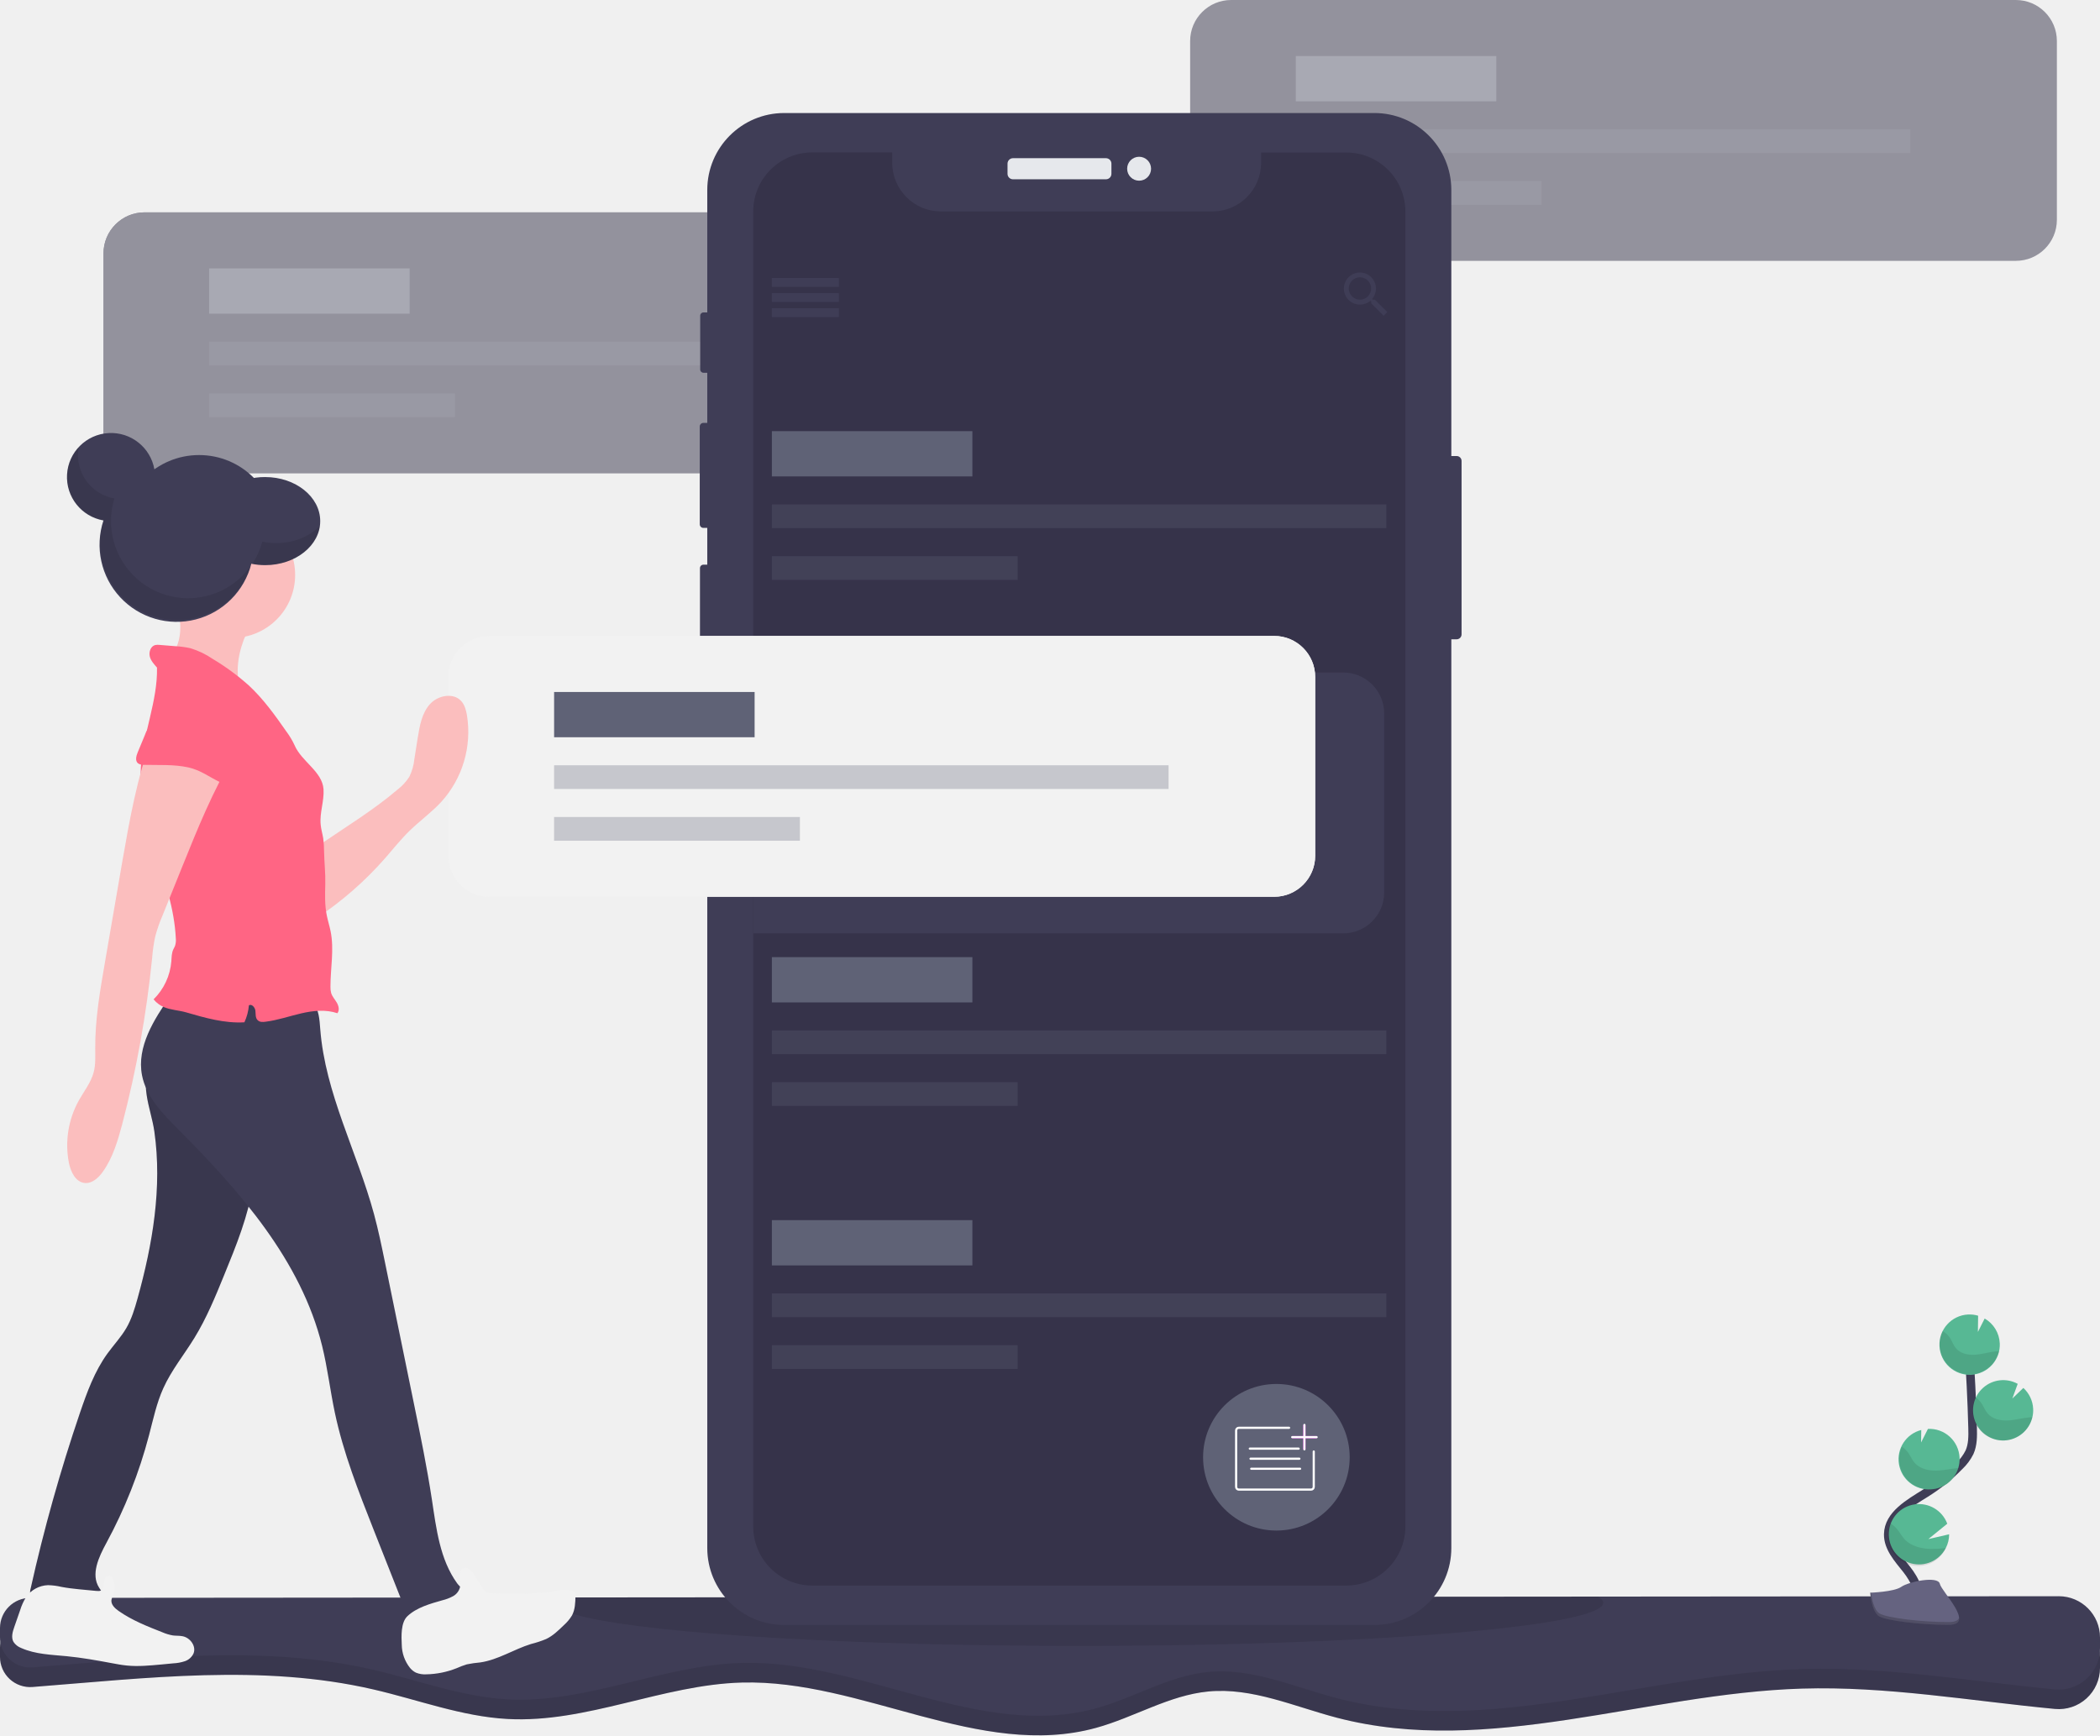
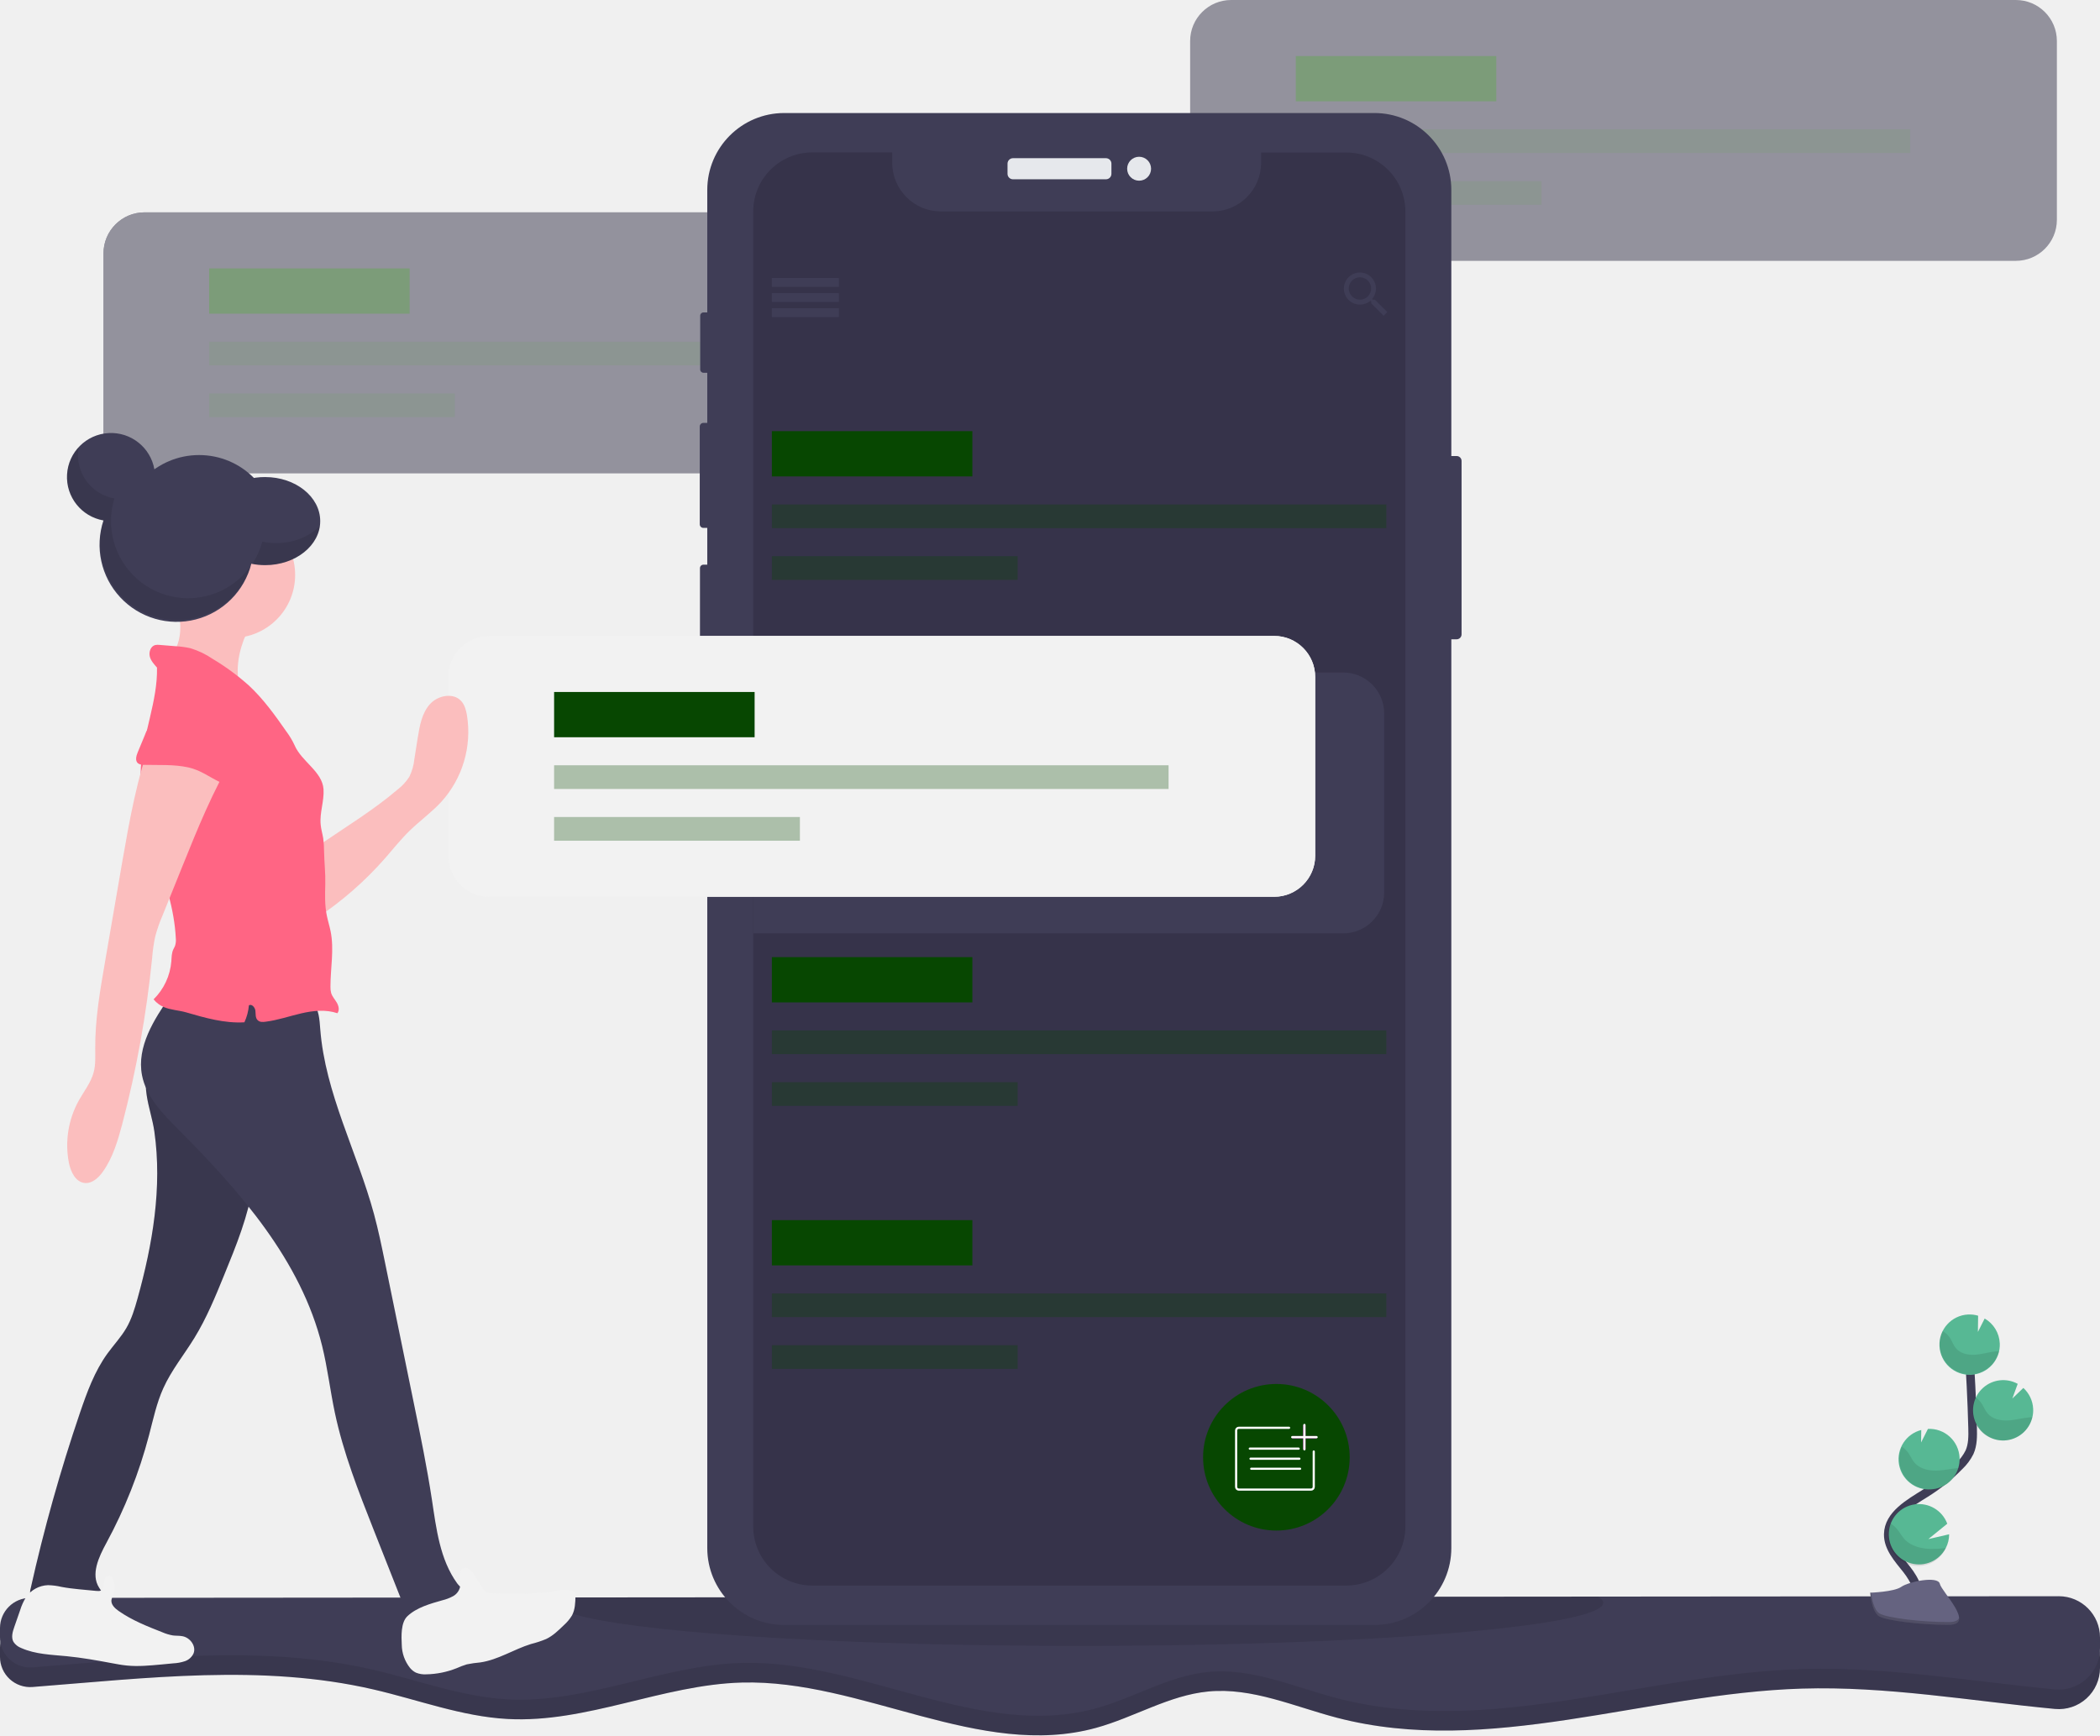
<svg xmlns="http://www.w3.org/2000/svg" data-name="Layer 1" width="974" height="805.02" viewBox="0 0 974 805.02">
  <path d="M974 768.75v5a19.11 19.11 0 01-20.91 19c-39.15-3.72-78.12-10.64-117.4-9.43-72.42 2.21-145.44 31.83-215.54 13.53-19.77-5.16-39.32-14.13-59.66-12.2-18.25 1.73-34.49 12.05-52.17 16.89C454.55 816.3 399.8 779 344.06 780.51c-36.74 1-71.92 18.89-108.62 16.9-21.27-1.14-41.53-8.92-62.28-13.71-51.66-11.94-104.86-5.27-158.09-1.13A14 14 0 010 768.64v-4.28a14 14 0 0114-14l940.92-.76A19.11 19.11 0 01974 768.75z" fill="#3f3d56" />
  <path d="M974 768.75v5a19.11 19.11 0 01-20.91 19c-39.15-3.72-78.12-10.64-117.4-9.43-72.42 2.21-145.44 31.83-215.54 13.53-19.77-5.16-39.32-14.13-59.66-12.2-18.25 1.73-34.49 12.05-52.17 16.89C454.55 816.3 399.8 779 344.06 780.51c-36.74 1-71.92 18.89-108.62 16.9-21.27-1.14-41.53-8.92-62.28-13.71-51.66-11.94-104.86-5.27-158.09-1.13A14 14 0 010 768.64v-4.28a14 14 0 0114-14l940.92-.76A19.11 19.11 0 01974 768.75z" opacity=".1" />
  <path d="M974 759.61v5a20.39 20.39 0 01-.11 2.08 19.11 19.11 0 01-20.8 17c-39.15-3.73-78.12-10.65-117.4-9.44-72.42 2.22-145.44 31.84-215.54 13.53-19.77-5.16-39.32-14.13-59.66-12.2-18.25 1.73-34.49 12.05-52.17 16.9-53.77 14.72-108.52-22.58-164.26-21.08-36.74 1-71.92 18.89-108.62 16.91-21.27-1.15-41.53-8.92-62.28-13.72-51.65-11.93-104.86-5.26-158.09-1.12a14 14 0 01-14.86-11.5 13.7 13.7 0 01-.21-2.46v-4.28a14 14 0 0114-14l235.83-.19 481.81-.4 223.28-.18A19.11 19.11 0 01974 759.61z" fill="#3f3d56" />
  <path d="M743.59 743.51c0 2.21-4.36 4.33-12.4 6.32-32.19 7.95-123.19 13.68-230.6 13.68-105.67 0-195.58-5.55-229-13.31-9-2.09-14-4.34-14-6.69 0-.82.6-1.63 1.78-2.43l481.81-.4c1.59.93 2.41 1.83 2.41 2.83z" opacity=".1" />
  <g opacity=".5">
    <rect x="552" width="402" height="121" rx="19.03" fill="#36334a" />
-     <path fill="#5f6276" d="M601 26h93v21h-93z" />
-     <path fill="#5f6276" opacity=".3" d="M601 60h285v11H601zm0 24h114v11H601z" />
+     <path fill="#074701" d="M601 26h93v21h-93z" />
+     <path fill="#074701" opacity=".3" d="M601 60h285v11H601zm0 24h114v11H601z" />
  </g>
  <g opacity=".5">
    <rect x="48" y="98.51" width="402" height="121" rx="19.03" fill="#36334a" />
    <path fill="#36334a" d="M97 124.51h93v21H97zm0 34h285v11H97zm0 24h114v11H97z" />
    <rect x="48" y="98.51" width="402" height="121" rx="19.03" fill="#36334a" />
-     <path fill="#5f6276" d="M97 124.51h93v21H97z" />
-     <path fill="#5f6276" opacity=".3" d="M97 158.51h285v11H97zm0 24h114v11H97z" />
+     <path fill="#074701" d="M97 124.51h93v21H97z" />
+     <path fill="#074701" opacity=".3" d="M97 158.51h285v11H97zm0 24h114v11H97z" />
  </g>
  <rect x="667.58" y="211.54" width="10.31" height="85.02" rx="2.29" fill="#3f3d56" />
  <rect x="324.76" y="144.93" width="5.79" height="27.99" rx="1.5" fill="#3f3d56" />
  <rect x="324.55" y="196.17" width="6.52" height="48.72" rx="1.69" fill="#3f3d56" />
  <rect x="324.65" y="261.94" width="6.21" height="49.14" rx="1.61" fill="#3f3d56" />
  <rect x="328.04" y="52.43" width="345.1" height="701.37" rx="35.69" fill="#3f3d56" />
  <rect x="467.3" y="73.38" width="48.19" height="9.79" rx="2.54" fill="#e6e8ec" />
  <circle cx="528.33" cy="78.27" r="5.55" fill="#e6e8ec" />
  <path d="M651.83 98.11v610a27.41 27.41 0 01-27.41 27.4H376.76a27.41 27.41 0 01-27.41-27.4v-610a27.41 27.41 0 0127.41-27.41h37.06v4.81a22.58 22.58 0 0022.57 22.57h126a22.57 22.57 0 0022.52-22.57v-4.76h39.51a27.41 27.41 0 0127.41 27.36z" fill="#36334a" />
  <path fill="#3f3d56" d="M358 129h31v4h-31zm0 7h31v4h-31zm0 7h31v4h-31z" />
  <path fill="#3f3d56" d="M358 129h31v4h-31zm0 7h31v4h-31zm0 7h31v4h-31zm279.66-4h-.91l-.35-.29a7.61 7.61 0 001.78-4.89 7.44 7.44 0 10-7.4 7.48 7.73 7.73 0 004.88-1.78l.34.29v.92l5.74 5.75 1.72-1.72zm-6.88 0a5.18 5.18 0 115.16-5.18 5.15 5.15 0 01-5.16 5.18z" />
-   <path fill="#5f6276" d="M358 200h93v21h-93z" />
-   <path fill="#5f6276" opacity=".3" d="M358 234h285v11H358zm0 24h114v11H358z" />
-   <path fill="#5f6276" d="M358 444h93v21h-93z" />
-   <path fill="#5f6276" opacity=".3" d="M358 478h285v11H358zm0 24h114v11H358z" />
-   <path fill="#5f6276" d="M358 566h93v21h-93z" />
-   <path fill="#5f6276" opacity=".3" d="M358 600h285v11H358zm0 24h114v11H358z" />
-   <circle cx="592" cy="676" r="34" fill="#5f6276" />
+   <path fill="#074701" d="M358 200h93v21h-93z" />
+   <path fill="#074701" opacity=".3" d="M358 234h285v11H358zm0 24h114v11H358z" />
+   <path fill="#074701" d="M358 444h93v21h-93z" />
+   <path fill="#074701" opacity=".3" d="M358 478h285v11H358zm0 24h114v11H358z" />
+   <path fill="#074701" d="M358 566h93v21h-93z" />
+   <path fill="#074701" opacity=".3" d="M358 600h285v11H358zm0 24h114v11H358z" />
+   <circle cx="592" cy="676" r="34" fill="#074701" />
  <path d="M609.33 673.32v16.43a1.25 1.25 0 01-1.25 1.25h-33.5a1.25 1.25 0 01-1.25-1.25v-26.17a1.25 1.25 0 011.25-1.25h23.31M579.67 672h22.66M580 676.67h22.67m-22.34 4.66H603" fill="none" stroke="#fff" stroke-linecap="round" stroke-miterlimit="10" />
  <path fill="none" stroke="#f0f" stroke-miterlimit="10" d="M605 661v11.33m5.67-5.66h-11.34" />
  <path fill="none" stroke="#fff" stroke-linecap="round" stroke-miterlimit="10" d="M605 661v11.33m5.67-5.66h-11.34" />
  <path d="M888.6 745.17c3-5.51-.4-12.27-4.29-17.18s-8.61-10-8.51-16.29c.15-9 9.7-14.31 17.33-19.09a84 84 0 0015.56-12.51 22.8 22.8 0 004.78-6.4c1.58-3.52 1.54-7.52 1.44-11.37q-.51-19.26-1.91-38.49" fill="none" stroke="#3f3d56" stroke-miterlimit="10" stroke-width="4" />
  <path d="M927.51 623.14a14 14 0 00-7-11.5l-3.14 6.22.1-7.53a14.22 14.22 0 00-4.63-.56 14 14 0 1014.68 13.37zm-25.03 94.99a14 14 0 11.68-11.3l-8.77 7.13 9.65-2.23a14 14 0 01-1.56 6.4zm-6.93-27.25a14 14 0 01-4.45-27.53l-.08 5.78 3.18-6.29a14 14 0 0114.67 13.36 13.84 13.84 0 01-.6 4.79 14 14 0 01-12.72 9.89zm34.07-22.67a14 14 0 116.21-26.27l-2.48 6.8 5.1-4.9a14 14 0 014.55 9.67 13.79 13.79 0 01-.35 3.87 14 14 0 01-13.03 10.83z" fill="#57b894" />
  <path d="M925.62 626.88c-3.24.35-6.39 1.36-9.64 1.56s-6.82-.57-8.88-3.1c-1.1-1.36-1.66-3.08-2.59-4.57a10 10 0 00-3.54-3.33 14 14 0 1026.24 9.32q-.79.03-1.59.12zm4 41.33a14 14 0 01-13.35-20 10.37 10.37 0 012.82 2.82c1 1.51 1.61 3.26 2.78 4.64 2.19 2.57 5.92 3.41 9.31 3.26s6.66-1.12 10-1.43c.47 0 .94-.07 1.42-.08a14 14 0 01-12.98 10.79zm-34.07 22.67a14 14 0 01-13.46-19.76 11.48 11.48 0 013 2.85c1.09 1.54 1.77 3.32 3.05 4.74 2.37 2.63 6.35 3.56 9.93 3.48s6.83-.93 10.28-1.2a14 14 0 01-12.8 9.89zm6.93 27.25a14.017 14.017 0 01-25.59-11.45 13.84 13.84 0 013.08 2.75c1.34 1.62 2.22 3.47 3.76 5 2.87 2.82 7.5 4 11.63 4.09a60 60 0 007.12-.39z" opacity=".1" />
  <path d="M867.43 738.82s11.08-.34 14.42-2.72 17-5.21 17.86-1.4 16.65 19 4.15 19.06-29.06-1.94-32.4-4-4.03-10.94-4.03-10.94z" fill="#656380" />
  <path d="M904.08 752.44c-12.51.1-29.06-1.95-32.39-4-2.54-1.55-3.55-7.09-3.89-9.65h-.37s.7 8.94 4 11 19.89 4.07 32.4 4c3.61 0 4.85-1.31 4.78-3.21-.47 1.12-1.84 1.83-4.53 1.86z" opacity=".2" />
  <path d="M642 331.03v82.94a19 19 0 01-19 19H349.35v-121H623a19 19 0 0119 19.06z" fill="#3f3d56" />
  <rect x="208" y="295" width="402" height="121" rx="19.03" fill="#f2f2f2" />
  <rect x="208" y="295" width="402" height="121" rx="19.03" fill="#f2f2f2" />
-   <path fill="#5f6276" d="M257 321h93v21h-93z" />
-   <path fill="#5f6276" opacity=".3" d="M257 355h285v11H257zm0 24h114v11H257z" />
+   <path fill="#074701" d="M257 321h93v21h-93z" />
+   <path fill="#074701" opacity=".3" d="M257 355h285v11H257zm0 24h114v11H257z" />
  <circle cx="92.34" cy="246.84" r="35.75" fill="#3f3d56" />
  <path d="M71.6 524.94c3.69 25.89-.81 52.29-7.82 77.48-1.31 4.69-2.72 9.42-5.17 13.63s-5.86 7.83-8.74 11.79c-6 8.26-9.52 18-12.81 27.64a779.65 779.65 0 00-22.82 81.32 5.57 5.57 0 000 3.47c.87 2 3.51 2.26 5.68 2.25l28.06-.15c1-1.92-.85-4-2-5.84-4-6.22-.16-14.3 3.37-20.81a223.74 223.74 0 0019.78-50c1.92-7.33 3.48-14.82 6.6-21.73 3.77-8.38 9.68-15.59 14.48-23.43 5.58-9.11 9.65-19 13.69-28.93 5.64-13.78 11.33-27.73 13.55-42.45 2.09-13.82 1.06-27.9-.3-41.81a2.64 2.64 0 00-3.06-3l-37.65-1.94c-7.76-.4-9.6-2.1-8.42 5.52.82 5.69 2.76 11.23 3.58 16.99z" fill="#3f3d56" />
  <path d="M71.6 524.94c3.69 25.89-.81 52.29-7.82 77.48-1.31 4.69-2.72 9.42-5.17 13.63s-5.86 7.83-8.74 11.79c-6 8.26-9.52 18-12.81 27.64a779.65 779.65 0 00-22.82 81.32 5.57 5.57 0 000 3.47c.87 2 3.51 2.26 5.68 2.25l28.06-.15c1-1.92-.85-4-2-5.84-4-6.22-.16-14.3 3.37-20.81a223.74 223.74 0 0019.78-50c1.92-7.33 3.48-14.82 6.6-21.73 3.77-8.38 9.68-15.59 14.48-23.43 5.58-9.11 9.65-19 13.69-28.93 5.64-13.78 11.33-27.73 13.55-42.45 2.09-13.82 1.06-27.9-.3-41.81a2.64 2.64 0 00-3.06-3l-37.65-1.94c-7.76-.4-9.6-2.1-8.42 5.52.82 5.69 2.76 11.23 3.58 16.99z" opacity=".1" />
  <path d="M79 461.99c-7.65 11-15.67 23.66-13.13 36.83 1.93 10 9.55 17.75 16.74 25 28.74 28.86 57 60.92 66.78 100.47 2.52 10.22 3.74 20.71 5.91 31 3.94 18.7 11 36.58 18 54.35l18.72 47.38a28.36 28.36 0 0027.1-18c-2.46-.19-5.67-2.57-7.11-4.57-8-11.07-9.64-25.31-11.69-38.81-2.27-14.92-5.3-29.72-8.34-44.51l-13.4-65.42c-1.55-7.55-3.1-15.11-5.12-22.54-7.82-28.83-22.64-56-24.93-85.81-.34-4.38-.55-9.19-3.52-12.44-3.12-3.43-8.24-4-12.87-4.27-18.73-1.24-34.89-3.07-53.14 1.34z" fill="#3f3d56" />
  <path d="M28.47 736.13a29.86 29.86 0 00-6.22-.8 12.92 12.92 0 00-10.16 5.55 25.25 25.25 0 00-2.73 6l-2.71 7.78c-.8 2.28-1.58 4.91-.39 7a7.42 7.42 0 003.64 2.85c6.56 2.92 13.95 3.08 21.1 3.78 6.94.68 13.82 1.9 20.67 3.19 2.36.44 4.71.89 7.1 1.13 5.34.54 10.72 0 16.06-.48l5.51-.53a19.84 19.84 0 005.42-1 6.83 6.83 0 004-3.59c1.36-3.37-1.56-7.36-5.13-8-1.45-.29-2.95-.16-4.42-.35a20.88 20.88 0 01-4.84-1.45c-7.05-2.77-14.17-5.57-20.37-9.93-1.72-1.21-3.52-2.9-3.33-5a10.19 10.19 0 01.89-2.59 9.46 9.46 0 00.08-6.69c-.34-.92-1-1.89-1.93-2-2.64-.32-2.32 3.53-2.71 5-.53 2-1.49 2.18-3.37 2-5.4-.58-10.8-.85-16.16-1.87zm157.87 26.83a17.65 17.65 0 003.82 10.75 8.36 8.36 0 002.72 2.19 10.92 10.92 0 004.95.79 40.05 40.05 0 0013.89-2.81 39.7 39.7 0 014.8-1.81 53.88 53.88 0 016.24-.9c8.27-1.19 15.53-6.07 23.52-8.54a49.45 49.45 0 007-2.3c3.16-1.49 5.72-4 8.23-6.43a19.89 19.89 0 003.78-4.52c1.47-2.74 1.56-6 1.62-9.1a2.59 2.59 0 00-.24-1.41 2.1 2.1 0 00-.9-.71c-2.43-1.2-5.31-.6-8-.13-9.72 1.73-19.67 1.41-29.54 1.09a4.29 4.29 0 01-4.54-2.59l-3.75-6c-1.07-1.72-2.77-3.69-4.71-3.1-1.55.47-2.18 2.37-2.12 4s.56 3.25.25 4.84a6.61 6.61 0 01-3.2 4.16 20.44 20.44 0 01-5 1.92c-5.52 1.56-11.94 3.33-16.21 7.39-3.09 2.92-2.8 9.37-2.61 13.22z" fill="#f2f2f2" />
  <path d="M184.4 366.26a23.17 23.17 0 005.46-5.94 24.21 24.21 0 002.33-8.21l1.57-9.92c.87-5.47 1.89-11.26 5.54-15.43s10.92-5.66 14.63-1.54c1.62 1.79 2.26 4.25 2.66 6.64a48.34 48.34 0 01-11.82 40c-4.49 4.92-10 8.83-14.75 13.48-4.14 4-7.73 8.59-11.55 12.94a159.42 159.42 0 01-31.47 27.5c.14-7.44 1.09-15.42 0-22.81-.81-5.34-3-8.22 2.17-11.71 12-8.16 24.11-15.54 35.23-25zM83.56 293.08c-.39 5.32-2.6 10.76-7 13.83q18.69 6.54 36.87 14.42c-2.34-2.25-3.05-5.7-3.16-8.94-.31-8.47 2.62-16.8 6.9-24.1a5.85 5.85 0 001.13-3.18c-.14-2.36-2.94-3.45-5.24-4a128.86 128.86 0 00-23.92-3.47c-3.45-.11-7.54-1.2-6.76 3.19.74 4.1 1.49 8.1 1.18 12.25z" fill="#fbbebe" />
  <circle cx="107.66" cy="266.7" r="29.23" fill="#fbbebe" />
  <path d="M136.6 345.65a35.36 35.36 0 00-3.71-6.22c-5.3-7.61-10.74-15.21-17.54-21.51a109.19 109.19 0 00-16.65-12.23 37.79 37.79 0 00-10.42-5 40.77 40.77 0 00-6.69-.91l-7.59-.62a6.21 6.21 0 00-2 .06c-2.06.52-3 3.08-2.56 5.15s2 3.75 3.38 5.32c.34 15.49-6.55 30.77-7.48 46.24-1.63 27 14.88 52.21 16.2 79.28a8.55 8.55 0 01-.38 3.63c-.22.56-.55 1.07-.8 1.62-.78 1.7-.75 3.63-.89 5.5a27.94 27.94 0 01-8.23 17.62 12.23 12.23 0 004.64 3.54c3.19 1.39 7 1.51 10.39 2.48 8.84 2.58 17.9 5.18 27.09 4.63a23.9 23.9 0 002.09-7.87c1.3-.81 2.8.92 3 2.44s-.09 3.29 1 4.39 2.47.93 3.8.76c5.61-.71 11-2.6 16.5-3.87s11.38-1.88 16.73-.06c1.08-1.37.62-3.4-.26-4.9s-2.13-2.82-2.63-4.49a10.08 10.08 0 01-.32-2.95c0-8.55 1.76-17.19.09-25.58-.49-2.46-1.27-4.86-1.77-7.33-1-4.79-.85-9.73-.72-14.62s-.46-10.18-.56-15.14a48.29 48.29 0 00-.4-6.13c-.34-2.13-1-4.21-1.18-6.36-.54-5.46 1.66-10.88 1.33-16.36-.55-8.32-10.22-12.84-13.46-20.51z" fill="#ff6584" />
  <path d="M70.63 341.73c-7.08 18.78-10.54 38.7-14 58.48l-8 46.46c-2.27 13.13-4.55 26.34-4.46 39.66 0 3.74.24 7.55-.74 11.16-1.28 4.74-4.46 8.69-6.87 13a42.78 42.78 0 00-4.6 28.93c.82 4.15 3.06 8.86 7.27 9.34 3.46.38 6.45-2.37 8.47-5.21 4.64-6.51 6.94-14.37 9-22.11a500.11 500.11 0 0013.87-77.09 75.06 75.06 0 011.39-9.8 69.54 69.54 0 013.38-9.76q4.59-11.38 9.19-22.76c7.07-17.53 14.18-35.14 23.89-51.36-9.6-2.76-19.59-6-29.19-8.73-2.77-.82-5.74-.33-8.6-.21z" fill="#fbbebe" />
  <path d="M87.27 355.97c-6.72-1.45-13.67-1-20.53-1.17a4.43 4.43 0 01-2.76-.72c-1.39-1.19-.8-3.42-.1-5.11l3.32-8a11.64 11.64 0 012.66-4.42c1.69-1.5 4.07-1.87 6.31-2.14 7.29-.84 14.79-1.12 21.86.85s13.72 6.45 16.88 13.08c1.32 2.76 1.93 6.24.18 8.75-2.6 3.73-8.43 7.9-12.78 5.86-5.21-2.44-9.2-5.71-15.04-6.98z" fill="#ff6584" />
  <path d="M123 221.3a29.52 29.52 0 00-16.28 4.69 35.75 35.75 0 00-35.1-8.22A20.43 20.43 0 1048 241.42a35.75 35.75 0 1068.57 20.09 32 32 0 006.41.65c14.1 0 25.54-9.15 25.54-20.43S137.08 221.3 123 221.3z" fill="#3f3d56" />
  <path d="M128.09 251.94a31.1 31.1 0 01-6.41-.65 35.57 35.57 0 01-4.68 10.29 32.11 32.11 0 006 .58c13.18 0 24-8 25.39-18.24-4.69 4.88-12.04 8.02-20.3 8.02zm-40.86 25.57a35.8 35.8 0 01-34.18-46.28 20.43 20.43 0 01-16.89-20.12 20.09 20.09 0 01.33-3.66 20.43 20.43 0 0011.46 34 35.75 35.75 0 0068.29 21.18 35.68 35.68 0 01-29.01 14.88z" opacity=".1" />
</svg>
